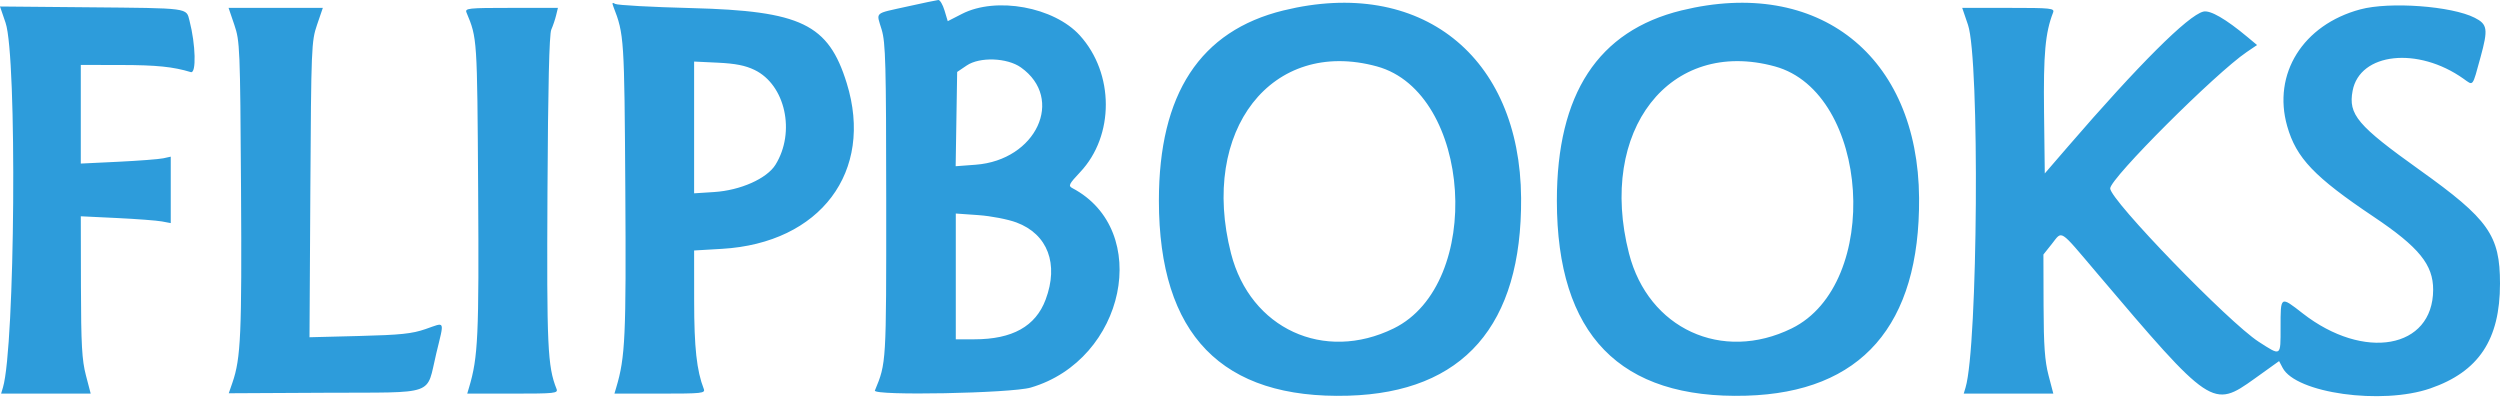
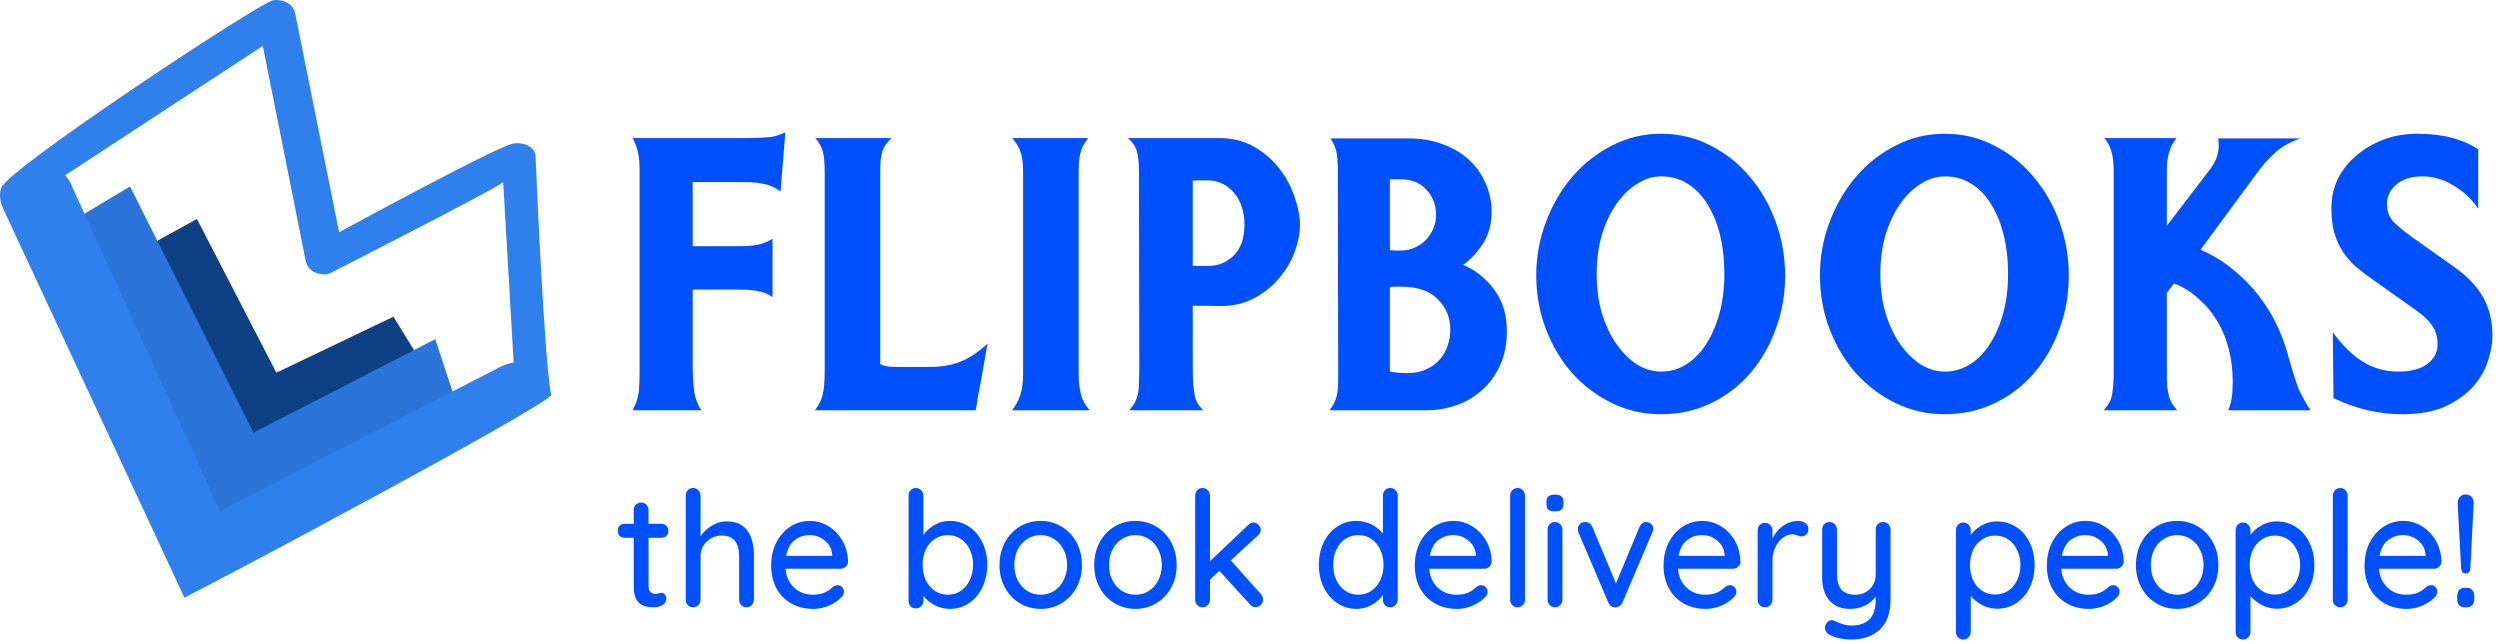
- <svg xmlns="http://www.w3.org/2000/svg" width="183" height="29" viewBox="0 0 183 29" fill="none">
-   <path fill-rule="evenodd" clip-rule="evenodd" d="M66.409 0.477C63.939 1.027 64.141 0.844 64.538 2.168C64.825 3.126 64.867 4.678 64.871 14.696C64.876 26.649 64.882 26.556 64.042 28.587C63.878 28.983 74.017 28.79 75.451 28.37C82.385 26.339 84.36 16.852 78.492 13.768C78.181 13.605 78.248 13.47 79.069 12.598C81.581 9.932 81.57 5.38 79.045 2.594C77.153 0.508 72.923 -0.266 70.418 1.016L69.375 1.55L69.139 0.766C69.009 0.334 68.805 -0.011 68.686 0C68.566 0.011 67.541 0.226 66.409 0.477ZM44.903 0.495C45.686 2.51 45.704 2.78 45.773 13.856C45.84 24.625 45.77 26.152 45.109 28.366L44.976 28.813H48.313C51.409 28.813 51.64 28.789 51.515 28.465C50.997 27.125 50.814 25.456 50.812 22.033L50.809 18.335L52.854 18.215C60.055 17.791 63.989 12.563 61.98 6.085C60.64 1.76 58.645 0.797 50.604 0.592C47.693 0.518 45.186 0.38 45.033 0.286C44.818 0.154 44.789 0.201 44.903 0.495ZM0.408 1.669C1.259 4.162 1.105 25.377 0.215 28.366L0.081 28.813H3.36H6.639L6.288 27.471C5.998 26.364 5.935 25.228 5.925 20.98L5.914 15.832L8.558 15.959C10.012 16.029 11.493 16.142 11.85 16.209L12.499 16.331V13.9V11.468L11.95 11.588C11.648 11.654 10.166 11.767 8.658 11.841L5.914 11.973V8.363V4.753L8.857 4.758C11.463 4.762 12.671 4.885 13.97 5.279C14.379 5.402 14.323 3.257 13.874 1.524C13.624 0.559 13.956 0.603 6.398 0.533L0 0.475L0.408 1.669ZM93.954 0.763C87.847 2.258 84.827 6.869 84.831 14.696C84.837 24.502 89.434 29.233 98.697 28.965C107.125 28.722 111.411 23.819 111.345 14.496C111.272 4.079 103.969 -1.689 93.954 0.763ZM123.086 0.763C116.978 2.258 113.959 6.869 113.963 14.696C113.968 24.502 118.566 29.233 127.829 28.965C136.257 28.722 140.543 23.819 140.477 14.496C140.404 4.079 133.101 -1.689 123.086 0.763ZM172.774 0.686C168.579 1.812 166.331 5.406 167.424 9.241C168.087 11.569 169.41 12.955 173.745 15.862C177.069 18.091 178.115 19.377 178.107 21.22C178.087 25.531 173.042 26.436 168.553 22.935C166.915 21.658 166.938 21.644 166.938 23.975C166.938 26.117 166.991 26.082 165.336 25.017C163.142 23.603 154.466 14.644 154.466 13.792C154.466 13.057 162.177 5.355 164.46 3.809L165.216 3.296L164.531 2.724C162.921 1.38 161.784 0.724 161.282 0.85C160.159 1.131 156.556 4.726 151.346 10.763L149.678 12.696L149.624 8.225C149.573 3.944 149.712 2.401 150.284 0.925C150.409 0.602 150.176 0.577 147.027 0.577H143.634L144.057 1.82C144.922 4.363 144.781 25.339 143.879 28.366L143.745 28.813H147.024H150.303L149.952 27.471C149.68 26.43 149.598 25.29 149.589 22.38L149.578 18.63L150.201 17.847C150.978 16.869 150.695 16.687 153.476 19.965C161.844 29.829 161.97 29.914 165.038 27.716L166.829 26.432L167.089 26.926C168.063 28.78 174.351 29.658 177.895 28.433C181.442 27.209 183 24.866 183 20.76C183 17.222 182.169 16.047 177.118 12.441C172.564 9.189 171.884 8.386 172.211 6.647C172.737 3.855 176.987 3.392 180.328 5.763C181.065 6.286 180.964 6.413 181.577 4.181C182.139 2.128 182.088 1.777 181.148 1.3C179.459 0.441 174.926 0.108 172.774 0.686ZM17.154 1.82C17.56 3.015 17.579 3.478 17.643 13.777C17.708 24.45 17.63 26.226 17.014 28.009L16.745 28.787L23.816 28.75C32.07 28.708 31.175 29.025 31.935 25.872C32.535 23.381 32.622 23.578 31.153 24.087C30.165 24.429 29.325 24.517 26.306 24.594L22.655 24.687L22.718 13.875C22.779 3.455 22.797 3.018 23.206 1.82L23.631 0.577H20.181H16.731L17.154 1.82ZM34.151 0.925C34.933 2.803 34.929 2.74 35 13.848C35.068 24.616 34.998 26.142 34.334 28.366L34.201 28.813H37.538C40.636 28.813 40.865 28.789 40.737 28.465C40.082 26.82 40.016 25.366 40.075 14.019C40.115 6.303 40.205 2.506 40.354 2.168C40.475 1.895 40.634 1.425 40.707 1.124L40.84 0.577H37.423C34.246 0.577 34.016 0.602 34.151 0.925ZM74.731 4.936C77.952 7.222 75.859 11.723 71.419 12.058L69.954 12.168L70.009 8.717L70.064 5.266L70.763 4.794C71.713 4.15 73.725 4.222 74.731 4.936ZM100.792 4.862C107.751 6.769 108.646 20.793 102.017 24.041C96.916 26.542 91.525 24.058 90.112 18.556C87.8 9.544 93.097 2.752 100.792 4.862ZM129.924 4.862C136.883 6.769 137.778 20.793 131.149 24.041C126.048 26.542 120.657 24.058 119.244 18.556C116.932 9.544 122.229 2.752 129.924 4.862ZM55.229 5.117C57.486 6.206 58.251 9.663 56.765 12.059C56.136 13.072 54.202 13.934 52.278 14.057L50.809 14.151V9.328V4.506L52.557 4.589C53.831 4.65 54.557 4.793 55.229 5.117ZM74.404 16.285C76.694 17.139 77.519 19.322 76.539 21.934C75.804 23.89 74.105 24.837 71.324 24.837H69.964V20.233V15.63L71.619 15.747C72.536 15.811 73.778 16.051 74.404 16.285Z" fill="#2D9CDB" />
+ <svg xmlns="http://www.w3.org/2000/svg" width="206" height="53" viewBox="0 0 206 53" fill="none">
+   <path fill-rule="evenodd" clip-rule="evenodd" d="M20.966 37.085L12.87 19.89L16.229 18.045L22.774 30.71L32.42 26.097L34.487 29.452L20.966 37.085Z" fill="#0D4085" />
+   <path fill-rule="evenodd" clip-rule="evenodd" d="M15.97 44.634L5.119 18.717L10.717 15.362L20.879 35.659L35.864 27.943L37.415 32.64L15.97 44.634Z" fill="#2B75DA" />
+   <path d="M27.942 19.136C35.52 15.026 41.377 12.007 42.238 11.839C43.013 11.671 44.046 12.007 44.132 12.845C44.218 15.194 44.907 30.459 45.424 32.556C44.391 33.814 19.157 47.234 15.196 49.247L0.383 17.459C0.038 16.788 -0.134 16.116 0.124 15.445C0.727 13.852 21.31 0.264 22.516 0.012C23.291 -0.071 24.152 0.264 24.325 1.103L27.942 19.136ZM42.324 29.872L41.463 15.026C40.257 15.865 27.08 22.575 27.08 22.575C26.65 22.659 26.219 22.575 25.875 22.407C25.53 22.239 25.272 21.904 25.186 21.485L21.655 3.787L5.378 14.439C5.55 14.691 5.808 14.942 5.895 15.278L18.124 42.118L40.946 30.375C41.377 30.124 41.807 29.956 42.324 29.872Z" fill="#2F80ED" />
+   <path d="M64.313 15.772C64.065 15.595 63.826 15.458 63.598 15.359C63.388 15.261 63.159 15.192 62.911 15.153C62.682 15.094 62.406 15.054 62.082 15.034C61.777 15.015 61.405 15.005 60.967 15.005H57.077V20.288H60.738C61.462 20.288 62.025 20.249 62.425 20.17C62.844 20.091 63.255 19.924 63.655 19.669V24.48C63.331 24.243 62.959 24.086 62.539 24.007C62.12 23.909 61.52 23.86 60.738 23.86H57.077V29.881C57.077 30.983 57.125 31.819 57.22 32.39C57.334 32.96 57.525 33.433 57.792 33.806H52.13C52.244 33.57 52.339 33.364 52.416 33.187C52.492 32.99 52.549 32.773 52.587 32.537C52.644 32.301 52.673 32.026 52.673 31.711C52.692 31.396 52.702 31.003 52.702 30.53V14.031C52.702 13.401 52.654 12.9 52.559 12.526C52.482 12.152 52.339 11.768 52.13 11.375H61.596C62.072 11.375 62.463 11.365 62.768 11.345C63.073 11.325 63.331 11.306 63.541 11.286C63.769 11.247 63.969 11.197 64.141 11.139C64.313 11.079 64.503 11.001 64.713 10.902L64.313 15.772Z" fill="#0050FF" />
+   <path d="M80.396 33.806H67.155C67.46 33.413 67.67 32.99 67.784 32.537C67.899 32.085 67.956 31.425 67.956 30.56V14.179C67.956 13.47 67.908 12.919 67.813 12.526C67.718 12.132 67.508 11.748 67.184 11.375H73.447C73.275 11.552 73.123 11.729 72.989 11.906C72.875 12.063 72.779 12.25 72.703 12.467C72.646 12.683 72.598 12.939 72.56 13.234C72.541 13.529 72.532 13.883 72.532 14.297V29.999L72.646 30.058C72.837 30.137 73.037 30.186 73.247 30.206C73.456 30.225 73.723 30.235 74.047 30.235H76.65C77.603 30.235 78.442 30.087 79.166 29.792C79.891 29.497 80.625 29.005 81.369 28.317C81.216 29.202 81.073 30.019 80.94 30.766C80.882 31.081 80.825 31.396 80.768 31.711C80.711 32.026 80.654 32.321 80.597 32.596C80.558 32.872 80.52 33.118 80.482 33.334C80.444 33.551 80.415 33.708 80.396 33.806Z" fill="#0050FF" />
+   <path d="M83.388 33.806C83.712 33.393 83.941 32.97 84.075 32.537C84.227 32.085 84.303 31.494 84.303 30.766V14.149C84.303 13.46 84.237 12.929 84.103 12.555C83.97 12.162 83.741 11.768 83.417 11.375H89.68C89.508 11.591 89.365 11.798 89.251 11.994C89.156 12.191 89.079 12.398 89.022 12.614C88.965 12.831 88.927 13.077 88.908 13.352C88.889 13.608 88.879 13.913 88.879 14.267V30.766C88.879 31.455 88.946 32.045 89.079 32.537C89.213 33.01 89.451 33.433 89.794 33.806H83.388Z" fill="#0050FF" />
+   <path d="M100.569 25.217L98.281 25.188V29.881C98.281 30.55 98.291 31.101 98.31 31.534C98.348 31.947 98.395 32.301 98.453 32.596C98.51 32.872 98.596 33.098 98.71 33.275C98.824 33.452 98.967 33.629 99.139 33.806H93.047C93.238 33.59 93.391 33.383 93.505 33.187C93.619 32.97 93.705 32.734 93.762 32.478C93.82 32.203 93.848 31.888 93.848 31.534C93.867 31.16 93.877 30.688 93.877 30.117L93.848 14.09C93.848 13.401 93.791 12.86 93.677 12.467C93.562 12.053 93.314 11.689 92.933 11.375H100.455C101.56 11.375 102.533 11.621 103.372 12.113C104.211 12.604 104.906 13.214 105.459 13.943C106.012 14.671 106.422 15.448 106.689 16.274C106.975 17.101 107.118 17.838 107.118 18.488C107.118 19.196 106.975 19.944 106.689 20.731C106.403 21.518 105.974 22.246 105.402 22.915C104.849 23.584 104.163 24.135 103.343 24.568C102.542 25.001 101.618 25.217 100.569 25.217ZM99.454 14.857C99.301 14.857 99.12 14.857 98.91 14.857C98.701 14.857 98.491 14.867 98.281 14.887V21.912H99.568C100.369 21.912 101.065 21.626 101.656 21.056C102.247 20.465 102.542 19.619 102.542 18.517C102.542 17.455 102.256 16.579 101.684 15.89C101.112 15.202 100.369 14.857 99.454 14.857Z" fill="#0050FF" />
+   <path d="M120.561 21.823C121.61 22.276 122.468 22.964 123.135 23.889C123.821 24.794 124.164 25.936 124.164 27.313C124.164 28.376 123.974 29.31 123.592 30.117C123.23 30.924 122.735 31.603 122.105 32.154C121.495 32.705 120.79 33.118 119.989 33.393C119.207 33.669 118.407 33.806 117.587 33.806H109.55C109.836 33.433 110.027 33.069 110.122 32.714C110.218 32.36 110.265 31.858 110.265 31.209L110.237 14.09C110.237 13.401 110.199 12.88 110.122 12.526C110.046 12.152 109.884 11.778 109.636 11.404H116.071C117.139 11.404 118.092 11.571 118.931 11.906C119.789 12.221 120.504 12.654 121.076 13.205C121.667 13.755 122.115 14.395 122.42 15.123C122.744 15.851 122.906 16.619 122.906 17.425C122.906 18.448 122.668 19.334 122.191 20.082C121.715 20.81 121.171 21.39 120.561 21.823ZM115.385 14.769H114.527V20.613C114.641 20.613 114.765 20.623 114.898 20.642C115.051 20.642 115.232 20.642 115.442 20.642C115.842 20.642 116.214 20.564 116.557 20.406C116.919 20.249 117.225 20.042 117.472 19.787C117.739 19.511 117.949 19.196 118.102 18.842C118.254 18.488 118.33 18.104 118.33 17.691C118.33 16.884 118.063 16.195 117.53 15.625C117.015 15.054 116.3 14.769 115.385 14.769ZM115.47 23.624C115.299 23.624 115.127 23.624 114.956 23.624C114.803 23.624 114.66 23.633 114.527 23.653V30.619C114.736 30.658 114.956 30.688 115.184 30.707C115.432 30.727 115.718 30.737 116.042 30.737C116.595 30.737 117.082 30.639 117.501 30.442C117.939 30.245 118.302 29.989 118.588 29.674C118.893 29.34 119.122 28.956 119.274 28.523C119.427 28.071 119.503 27.608 119.503 27.136C119.503 26.172 119.16 25.345 118.473 24.657C117.806 23.968 116.805 23.624 115.47 23.624Z" fill="#0050FF" />
+   <path d="M136.854 34.131C135.424 34.131 134.08 33.826 132.821 33.216C131.582 32.606 130.495 31.79 129.561 30.766C128.646 29.724 127.921 28.513 127.388 27.136C126.854 25.739 126.587 24.263 126.587 22.709C126.587 21.154 126.854 19.678 127.388 18.281C127.921 16.864 128.646 15.625 129.561 14.562C130.495 13.48 131.582 12.624 132.821 11.994C134.08 11.345 135.424 11.02 136.854 11.02C138.341 11.02 139.704 11.345 140.943 11.994C142.202 12.624 143.279 13.48 144.175 14.562C145.09 15.625 145.805 16.864 146.32 18.281C146.835 19.698 147.092 21.174 147.092 22.709C147.092 24.263 146.835 25.729 146.32 27.106C145.824 28.484 145.128 29.694 144.232 30.737C143.336 31.78 142.259 32.606 141.001 33.216C139.742 33.826 138.36 34.131 136.854 34.131ZM136.882 14.533C136.196 14.533 135.529 14.739 134.881 15.153C134.251 15.546 133.689 16.097 133.193 16.805C132.697 17.514 132.297 18.36 131.992 19.344C131.706 20.328 131.563 21.4 131.563 22.561C131.563 23.742 131.706 24.824 131.992 25.808C132.297 26.792 132.697 27.638 133.193 28.346C133.689 29.054 134.251 29.615 134.881 30.029C135.529 30.422 136.196 30.619 136.882 30.619C137.626 30.619 138.312 30.422 138.942 30.029C139.571 29.635 140.114 29.084 140.572 28.376C141.048 27.648 141.42 26.792 141.687 25.808C141.954 24.824 142.087 23.742 142.087 22.561C142.087 21.38 141.963 20.298 141.716 19.314C141.468 18.33 141.115 17.484 140.657 16.776C140.219 16.068 139.676 15.517 139.027 15.123C138.398 14.729 137.683 14.533 136.882 14.533Z" fill="#0050FF" />
+   <path d="M160.23 34.131C158.8 34.131 157.456 33.826 156.198 33.216C154.958 32.606 153.872 31.79 152.937 30.766C152.022 29.724 151.298 28.513 150.764 27.136C150.23 25.739 149.963 24.263 149.963 22.709C149.963 21.154 150.23 19.678 150.764 18.281C151.298 16.864 152.022 15.625 152.937 14.562C153.872 13.48 154.958 12.624 156.198 11.994C157.456 11.345 158.8 11.02 160.23 11.02C161.717 11.02 163.08 11.345 164.32 11.994C165.578 12.624 166.655 13.48 167.551 14.562C168.466 15.625 169.181 16.864 169.696 18.281C170.211 19.698 170.468 21.174 170.468 22.709C170.468 24.263 170.211 25.729 169.696 27.106C169.2 28.484 168.505 29.694 167.608 30.737C166.712 31.78 165.635 32.606 164.377 33.216C163.118 33.826 161.736 34.131 160.23 34.131ZM160.259 14.533C159.572 14.533 158.905 14.739 158.257 15.153C157.627 15.546 157.065 16.097 156.569 16.805C156.074 17.514 155.673 18.36 155.368 19.344C155.082 20.328 154.939 21.4 154.939 22.561C154.939 23.742 155.082 24.824 155.368 25.808C155.673 26.792 156.074 27.638 156.569 28.346C157.065 29.054 157.627 29.615 158.257 30.029C158.905 30.422 159.572 30.619 160.259 30.619C161.002 30.619 161.689 30.422 162.318 30.029C162.947 29.635 163.49 29.084 163.948 28.376C164.424 27.648 164.796 26.792 165.063 25.808C165.33 24.824 165.464 23.742 165.464 22.561C165.464 21.38 165.34 20.298 165.092 19.314C164.844 18.33 164.491 17.484 164.034 16.776C163.595 16.068 163.052 15.517 162.403 15.123C161.774 14.729 161.059 14.533 160.259 14.533Z" fill="#0050FF" />
+   <path d="M183.606 33.806C183.759 33.433 183.854 33.088 183.892 32.773C183.949 32.439 183.978 31.996 183.978 31.445C183.978 30.54 183.873 29.664 183.663 28.818C183.454 27.972 183.139 27.195 182.72 26.487C182.3 25.778 181.785 25.158 181.175 24.627C180.584 24.076 179.907 23.653 179.145 23.358L178.544 24.125V30.766C178.544 31.18 178.554 31.534 178.573 31.829C178.611 32.124 178.659 32.39 178.716 32.626C178.773 32.842 178.859 33.049 178.973 33.246C179.088 33.423 179.23 33.61 179.402 33.806H173.339C173.511 33.629 173.644 33.452 173.74 33.275C173.854 33.098 173.94 32.901 173.997 32.685C174.054 32.449 174.092 32.183 174.111 31.888C174.149 31.593 174.169 31.219 174.169 30.766V14.149C174.169 13.401 174.102 12.831 173.968 12.437C173.854 12.044 173.663 11.689 173.396 11.375H179.345C179.192 11.591 179.059 11.798 178.945 11.994C178.849 12.191 178.773 12.398 178.716 12.614C178.659 12.831 178.611 13.077 178.573 13.352C178.554 13.608 178.544 13.913 178.544 14.267V18.606L181.976 14.12C182.357 13.647 182.605 13.195 182.72 12.762C182.834 12.309 182.853 11.857 182.777 11.404H189.555C189.154 11.542 188.792 11.699 188.468 11.876C188.163 12.034 187.867 12.24 187.581 12.496C187.295 12.732 187 13.018 186.695 13.352C186.409 13.687 186.094 14.09 185.751 14.562L181.318 20.584C182.348 21.016 183.263 21.577 184.064 22.266C184.884 22.935 185.589 23.663 186.18 24.45C186.771 25.217 187.257 26.014 187.639 26.841C188.02 27.667 188.306 28.435 188.496 29.143C188.687 29.832 188.849 30.392 188.983 30.825C189.116 31.239 189.231 31.583 189.326 31.858C189.574 32.449 189.926 33.098 190.384 33.806H183.606Z" fill="#0050FF" />
+   <path d="M197.941 34.131C196.016 34.131 194.128 33.688 192.279 32.803L192.221 27.372C192.984 28.435 193.804 29.241 194.681 29.792C195.558 30.343 196.54 30.619 197.627 30.619C198.637 30.619 199.428 30.412 200 29.999C200.572 29.566 200.858 29.015 200.858 28.346C200.858 27.834 200.734 27.372 200.487 26.959C200.239 26.526 199.8 26.083 199.171 25.631L195.425 22.974C194.948 22.64 194.5 22.295 194.08 21.941C193.68 21.567 193.327 21.154 193.022 20.701C192.736 20.249 192.507 19.737 192.336 19.167C192.183 18.576 192.107 17.898 192.107 17.13C192.107 16.264 192.288 15.458 192.65 14.71C193.032 13.962 193.547 13.323 194.195 12.791C194.843 12.24 195.587 11.807 196.425 11.493C197.283 11.178 198.189 11.02 199.142 11.02C200.229 11.02 201.182 11.129 202.002 11.345C202.822 11.562 203.556 11.876 204.204 12.29V17.189C203.651 16.382 202.965 15.743 202.145 15.271C201.344 14.779 200.496 14.533 199.6 14.533C198.685 14.533 197.97 14.759 197.455 15.212C196.94 15.645 196.683 16.176 196.683 16.805C196.683 17.376 196.854 17.858 197.198 18.252C197.56 18.626 198.113 19.078 198.856 19.609L202.231 22C203.337 22.787 204.138 23.633 204.633 24.539C205.129 25.444 205.377 26.487 205.377 27.667C205.377 28.297 205.253 28.986 205.005 29.733C204.776 30.481 204.376 31.18 203.804 31.829C203.232 32.478 202.469 33.029 201.516 33.482C200.563 33.915 199.371 34.131 197.941 34.131Z" fill="#0050FF" />
+   <path d="M53.441 44.316V48.273C53.441 48.716 53.634 48.938 54.02 48.938C54.08 48.938 54.161 48.924 54.264 48.898C54.367 48.862 54.449 48.845 54.509 48.845C54.62 48.845 54.715 48.893 54.792 48.991C54.869 49.088 54.908 49.212 54.908 49.363C54.908 49.549 54.805 49.708 54.599 49.841C54.393 49.974 54.161 50.04 53.904 50.04C53.621 50.04 53.359 50.009 53.119 49.947C52.887 49.885 52.677 49.73 52.489 49.482C52.308 49.225 52.218 48.84 52.218 48.327V44.316H51.472C51.309 44.316 51.172 44.262 51.06 44.156C50.957 44.041 50.906 43.899 50.906 43.731C50.906 43.563 50.957 43.426 51.06 43.319C51.172 43.213 51.309 43.16 51.472 43.16H52.218V42.044C52.218 41.867 52.274 41.717 52.386 41.593C52.506 41.469 52.656 41.407 52.836 41.407C53.008 41.407 53.149 41.469 53.261 41.593C53.381 41.717 53.441 41.867 53.441 42.044V43.16H54.509C54.672 43.16 54.805 43.218 54.908 43.333C55.02 43.439 55.075 43.576 55.075 43.744C55.075 43.913 55.02 44.05 54.908 44.156C54.805 44.262 54.672 44.316 54.509 44.316H53.441Z" fill="#0050FF" />
+   <path d="M59.861 42.961C61.371 42.961 62.126 43.926 62.126 45.856V49.403C62.126 49.58 62.066 49.73 61.946 49.854C61.834 49.978 61.689 50.04 61.508 50.04C61.337 50.04 61.191 49.978 61.071 49.854C60.959 49.73 60.904 49.58 60.904 49.403V45.856C60.904 44.705 60.432 44.13 59.488 44.13C58.982 44.13 58.561 44.298 58.227 44.634C57.892 44.962 57.725 45.369 57.725 45.856V49.403C57.725 49.58 57.665 49.73 57.545 49.854C57.433 49.978 57.287 50.04 57.107 50.04C56.927 50.04 56.781 49.983 56.669 49.867C56.558 49.743 56.502 49.589 56.502 49.403V40.849C56.502 40.672 56.558 40.521 56.669 40.397C56.79 40.273 56.935 40.211 57.107 40.211C57.287 40.211 57.433 40.273 57.545 40.397C57.665 40.521 57.725 40.672 57.725 40.849V44.209C57.939 43.864 58.24 43.572 58.626 43.333C59.012 43.085 59.424 42.961 59.861 42.961Z" fill="#0050FF" />
+   <path d="M69.875 46.294C69.866 46.454 69.802 46.591 69.682 46.706C69.562 46.812 69.42 46.866 69.257 46.866H64.727C64.787 47.512 65.023 48.03 65.435 48.42C65.855 48.809 66.366 49.004 66.966 49.004C67.378 49.004 67.713 48.942 67.97 48.818C68.228 48.694 68.455 48.535 68.652 48.34C68.781 48.26 68.905 48.22 69.025 48.22C69.171 48.22 69.291 48.273 69.386 48.38C69.489 48.486 69.54 48.61 69.54 48.752C69.54 48.938 69.454 49.106 69.283 49.256C69.034 49.513 68.704 49.73 68.292 49.907C67.88 50.084 67.46 50.173 67.031 50.173C66.336 50.173 65.722 50.022 65.19 49.721C64.667 49.42 64.26 49 63.968 48.459C63.685 47.919 63.543 47.308 63.543 46.627C63.543 45.883 63.689 45.232 63.981 44.674C64.281 44.107 64.671 43.673 65.152 43.373C65.641 43.071 66.164 42.921 66.722 42.921C67.271 42.921 67.786 43.067 68.266 43.359C68.747 43.651 69.133 44.054 69.424 44.568C69.716 45.081 69.866 45.657 69.875 46.294ZM66.722 44.09C66.241 44.09 65.825 44.231 65.474 44.515C65.122 44.789 64.89 45.219 64.779 45.803H68.575V45.697C68.532 45.227 68.326 44.842 67.957 44.541C67.597 44.24 67.185 44.09 66.722 44.09Z" fill="#0050FF" />
+   <path d="M78.249 42.921C78.832 42.921 79.359 43.076 79.831 43.386C80.303 43.696 80.672 44.125 80.938 44.674C81.213 45.223 81.35 45.843 81.35 46.534C81.35 47.224 81.213 47.849 80.938 48.406C80.672 48.964 80.303 49.398 79.831 49.708C79.359 50.018 78.841 50.173 78.274 50.173C77.828 50.173 77.412 50.071 77.026 49.867C76.64 49.664 76.327 49.411 76.086 49.11V49.495C76.086 49.673 76.026 49.823 75.906 49.947C75.795 50.071 75.649 50.133 75.469 50.133C75.297 50.133 75.151 50.075 75.031 49.96C74.92 49.836 74.864 49.681 74.864 49.495V40.849C74.864 40.663 74.92 40.512 75.031 40.397C75.143 40.273 75.288 40.211 75.469 40.211C75.649 40.211 75.795 40.273 75.906 40.397C76.026 40.521 76.086 40.672 76.086 40.849V44.09C76.292 43.771 76.593 43.496 76.987 43.266C77.382 43.036 77.802 42.921 78.249 42.921ZM78.107 49.004C78.502 49.004 78.858 48.898 79.175 48.685C79.493 48.464 79.737 48.167 79.909 47.795C80.089 47.415 80.179 46.994 80.179 46.534C80.179 46.073 80.089 45.657 79.909 45.285C79.737 44.913 79.493 44.621 79.175 44.408C78.858 44.196 78.502 44.09 78.107 44.09C77.704 44.09 77.343 44.196 77.026 44.408C76.708 44.621 76.46 44.913 76.279 45.285C76.108 45.648 76.022 46.064 76.022 46.534C76.022 47.003 76.108 47.423 76.279 47.795C76.46 48.167 76.708 48.464 77.026 48.685C77.343 48.898 77.704 49.004 78.107 49.004Z" fill="#0050FF" />
+   <path d="M89.152 46.56C89.152 47.251 89.002 47.871 88.702 48.42C88.401 48.969 87.99 49.398 87.466 49.708C86.951 50.018 86.381 50.173 85.755 50.173C85.128 50.173 84.553 50.018 84.03 49.708C83.515 49.398 83.108 48.969 82.808 48.42C82.507 47.871 82.357 47.251 82.357 46.56C82.357 45.87 82.507 45.245 82.808 44.687C83.108 44.13 83.515 43.696 84.03 43.386C84.553 43.076 85.128 42.921 85.755 42.921C86.381 42.921 86.951 43.076 87.466 43.386C87.99 43.696 88.401 44.13 88.702 44.687C89.002 45.245 89.152 45.87 89.152 46.56ZM87.93 46.56C87.93 46.082 87.831 45.657 87.634 45.285C87.445 44.904 87.183 44.612 86.849 44.408C86.522 44.196 86.158 44.09 85.755 44.09C85.351 44.09 84.983 44.196 84.648 44.408C84.322 44.612 84.06 44.904 83.863 45.285C83.674 45.657 83.58 46.082 83.58 46.56C83.58 47.029 83.674 47.45 83.863 47.822C84.06 48.194 84.322 48.486 84.648 48.699C84.983 48.902 85.351 49.004 85.755 49.004C86.158 49.004 86.522 48.902 86.849 48.699C87.183 48.486 87.445 48.194 87.634 47.822C87.831 47.45 87.93 47.029 87.93 46.56Z" fill="#0050FF" />
+   <path d="M96.957 46.56C96.957 47.251 96.807 47.871 96.506 48.42C96.206 48.969 95.794 49.398 95.271 49.708C94.756 50.018 94.186 50.173 93.559 50.173C92.933 50.173 92.358 50.018 91.835 49.708C91.32 49.398 90.912 48.969 90.612 48.42C90.312 47.871 90.162 47.251 90.162 46.56C90.162 45.87 90.312 45.245 90.612 44.687C90.912 44.13 91.32 43.696 91.835 43.386C92.358 43.076 92.933 42.921 93.559 42.921C94.186 42.921 94.756 43.076 95.271 43.386C95.794 43.696 96.206 44.13 96.506 44.687C96.807 45.245 96.957 45.87 96.957 46.56ZM95.734 46.56C95.734 46.082 95.635 45.657 95.438 45.285C95.249 44.904 94.988 44.612 94.653 44.408C94.327 44.196 93.963 44.09 93.559 44.09C93.156 44.09 92.787 44.196 92.453 44.408C92.126 44.612 91.865 44.904 91.668 45.285C91.479 45.657 91.384 46.082 91.384 46.56C91.384 47.029 91.479 47.45 91.668 47.822C91.865 48.194 92.126 48.486 92.453 48.699C92.787 48.902 93.156 49.004 93.559 49.004C93.963 49.004 94.327 48.902 94.653 48.699C94.988 48.486 95.249 48.194 95.438 47.822C95.635 47.45 95.734 47.029 95.734 46.56Z" fill="#0050FF" />
+   <path d="M103.886 48.938C104.015 49.079 104.079 49.234 104.079 49.403C104.079 49.58 104.011 49.73 103.873 49.854C103.745 49.969 103.607 50.027 103.462 50.027C103.273 50.027 103.123 49.956 103.011 49.814L100.476 47.038L99.704 47.755V49.403C99.704 49.58 99.644 49.73 99.524 49.854C99.412 49.978 99.27 50.04 99.099 50.04C98.919 50.04 98.769 49.978 98.648 49.854C98.537 49.73 98.481 49.58 98.481 49.403V40.849C98.481 40.672 98.537 40.521 98.648 40.397C98.769 40.273 98.919 40.211 99.099 40.211C99.27 40.211 99.412 40.273 99.524 40.397C99.644 40.521 99.704 40.672 99.704 40.849V46.241L102.857 43.253C103.003 43.12 103.153 43.054 103.307 43.054C103.453 43.054 103.586 43.12 103.706 43.253C103.826 43.377 103.886 43.51 103.886 43.651C103.886 43.828 103.805 43.988 103.642 44.13L101.415 46.175L103.886 48.938Z" fill="#0050FF" />
+   <path d="M114.555 40.211C114.736 40.211 114.882 40.273 114.993 40.397C115.113 40.512 115.173 40.663 115.173 40.849V49.403C115.173 49.58 115.113 49.73 114.993 49.854C114.882 49.978 114.736 50.04 114.555 50.04C114.375 50.04 114.229 49.983 114.118 49.867C114.006 49.743 113.951 49.589 113.951 49.403V49.031C113.736 49.349 113.432 49.62 113.037 49.841C112.651 50.062 112.235 50.173 111.789 50.173C111.205 50.173 110.677 50.018 110.206 49.708C109.734 49.398 109.361 48.969 109.086 48.42C108.811 47.862 108.674 47.237 108.674 46.547C108.674 45.856 108.807 45.236 109.073 44.687C109.348 44.13 109.721 43.696 110.193 43.386C110.665 43.076 111.184 42.921 111.75 42.921C112.205 42.921 112.625 43.018 113.011 43.213C113.397 43.408 113.71 43.66 113.951 43.97V40.849C113.951 40.663 114.006 40.512 114.118 40.397C114.229 40.273 114.375 40.211 114.555 40.211ZM111.93 49.004C112.333 49.004 112.689 48.898 112.998 48.685C113.316 48.473 113.56 48.181 113.732 47.809C113.912 47.437 114.002 47.016 114.002 46.547C114.002 46.086 113.912 45.67 113.732 45.298C113.56 44.918 113.316 44.621 112.998 44.408C112.689 44.196 112.333 44.09 111.93 44.09C111.527 44.09 111.167 44.196 110.849 44.408C110.54 44.621 110.296 44.918 110.116 45.298C109.944 45.67 109.858 46.086 109.858 46.547C109.858 47.016 109.944 47.437 110.116 47.809C110.296 48.181 110.54 48.473 110.849 48.685C111.167 48.898 111.527 49.004 111.93 49.004Z" fill="#0050FF" />
+   <path d="M122.911 46.294C122.902 46.454 122.838 46.591 122.718 46.706C122.598 46.812 122.456 46.866 122.293 46.866H117.763C117.823 47.512 118.059 48.03 118.471 48.42C118.892 48.809 119.402 49.004 120.003 49.004C120.414 49.004 120.749 48.942 121.006 48.818C121.264 48.694 121.491 48.535 121.688 48.34C121.817 48.26 121.942 48.22 122.062 48.22C122.208 48.22 122.328 48.273 122.422 48.38C122.525 48.486 122.576 48.61 122.576 48.752C122.576 48.938 122.491 49.106 122.319 49.256C122.07 49.513 121.74 49.73 121.328 49.907C120.916 50.084 120.496 50.173 120.067 50.173C119.372 50.173 118.759 50.022 118.227 49.721C117.703 49.42 117.296 49 117.004 48.459C116.721 47.919 116.579 47.308 116.579 46.627C116.579 45.883 116.725 45.232 117.017 44.674C117.317 44.107 117.708 43.673 118.188 43.373C118.677 43.071 119.2 42.921 119.758 42.921C120.307 42.921 120.822 43.067 121.302 43.359C121.783 43.651 122.169 44.054 122.461 44.568C122.752 45.081 122.902 45.657 122.911 46.294ZM119.758 44.09C119.278 44.09 118.861 44.231 118.51 44.515C118.158 44.789 117.926 45.219 117.815 45.803H121.611V45.697C121.568 45.227 121.362 44.842 120.994 44.541C120.633 44.24 120.221 44.09 119.758 44.09Z" fill="#0050FF" />
+   <path d="M125.656 49.403C125.656 49.58 125.596 49.73 125.476 49.854C125.356 49.978 125.21 50.04 125.039 50.04C124.867 50.04 124.721 49.978 124.601 49.854C124.489 49.73 124.434 49.58 124.434 49.403V40.849C124.434 40.672 124.494 40.521 124.614 40.397C124.734 40.273 124.88 40.211 125.051 40.211C125.223 40.211 125.365 40.273 125.476 40.397C125.596 40.521 125.656 40.672 125.656 40.849V49.403Z" fill="#0050FF" />
+   <path d="M128.744 49.403C128.744 49.58 128.684 49.73 128.564 49.854C128.452 49.978 128.306 50.04 128.126 50.04C127.955 50.04 127.809 49.978 127.689 49.854C127.577 49.73 127.521 49.58 127.521 49.403V43.651C127.521 43.474 127.577 43.324 127.689 43.2C127.809 43.076 127.955 43.014 128.126 43.014C128.306 43.014 128.452 43.076 128.564 43.2C128.684 43.324 128.744 43.474 128.744 43.651V49.403ZM128.126 42.137C127.877 42.137 127.697 42.093 127.586 42.004C127.483 41.907 127.431 41.757 127.431 41.553V41.34C127.431 41.128 127.487 40.977 127.599 40.889C127.719 40.8 127.899 40.756 128.139 40.756C128.379 40.756 128.551 40.805 128.654 40.902C128.765 40.991 128.821 41.137 128.821 41.34V41.553C128.821 41.765 128.765 41.916 128.654 42.004C128.542 42.093 128.367 42.137 128.126 42.137Z" fill="#0050FF" />
+   <path d="M135.649 43.014C135.812 43.014 135.95 43.071 136.061 43.187C136.173 43.293 136.228 43.421 136.228 43.572C136.228 43.651 136.198 43.762 136.138 43.904L133.693 49.642C133.642 49.757 133.569 49.85 133.474 49.92C133.38 49.991 133.277 50.031 133.165 50.04C133.028 50.058 132.9 50.031 132.779 49.96C132.668 49.889 132.582 49.783 132.522 49.642L130.077 43.904C130.034 43.771 130.012 43.66 130.012 43.572C130.012 43.43 130.068 43.302 130.18 43.187C130.291 43.071 130.437 43.014 130.617 43.014C130.746 43.014 130.862 43.049 130.965 43.12C131.068 43.182 131.149 43.279 131.209 43.412L133.153 48.074L135.096 43.412C135.216 43.147 135.4 43.014 135.649 43.014Z" fill="#0050FF" />
+   <path d="M143.409 46.294C143.401 46.454 143.336 46.591 143.216 46.706C143.096 46.812 142.954 46.866 142.791 46.866H138.261C138.321 47.512 138.557 48.03 138.969 48.42C139.39 48.809 139.9 49.004 140.501 49.004C140.912 49.004 141.247 48.942 141.504 48.818C141.762 48.694 141.989 48.535 142.187 48.34C142.315 48.26 142.44 48.22 142.56 48.22C142.706 48.22 142.826 48.273 142.92 48.38C143.023 48.486 143.075 48.61 143.075 48.752C143.075 48.938 142.989 49.106 142.817 49.256C142.568 49.513 142.238 49.73 141.826 49.907C141.414 50.084 140.994 50.173 140.565 50.173C139.87 50.173 139.257 50.022 138.725 49.721C138.201 49.42 137.794 49 137.502 48.459C137.219 47.919 137.077 47.308 137.077 46.627C137.077 45.883 137.223 45.232 137.515 44.674C137.815 44.107 138.206 43.673 138.686 43.373C139.175 43.071 139.698 42.921 140.256 42.921C140.805 42.921 141.32 43.067 141.8 43.359C142.281 43.651 142.667 44.054 142.959 44.568C143.25 45.081 143.401 45.657 143.409 46.294ZM140.256 44.09C139.776 44.09 139.36 44.231 139.008 44.515C138.656 44.789 138.424 45.219 138.313 45.803H142.109V45.697C142.066 45.227 141.861 44.842 141.492 44.541C141.131 44.24 140.719 44.09 140.256 44.09Z" fill="#0050FF" />
+   <path d="M148.188 42.921C148.411 42.921 148.604 42.983 148.767 43.107C148.93 43.222 149.011 43.368 149.011 43.545C149.011 43.758 148.956 43.922 148.844 44.037C148.741 44.143 148.612 44.196 148.458 44.196C148.381 44.196 148.265 44.169 148.111 44.116C147.93 44.054 147.789 44.023 147.686 44.023C147.42 44.023 147.158 44.121 146.901 44.316C146.652 44.501 146.446 44.763 146.283 45.099C146.129 45.427 146.051 45.794 146.051 46.202V49.403C146.051 49.58 145.991 49.73 145.871 49.854C145.76 49.978 145.614 50.04 145.434 50.04C145.254 50.04 145.108 49.983 144.996 49.867C144.885 49.743 144.829 49.589 144.829 49.403V43.718C144.829 43.541 144.885 43.39 144.996 43.266C145.116 43.142 145.262 43.08 145.434 43.08C145.614 43.08 145.76 43.142 145.871 43.266C145.991 43.39 146.051 43.541 146.051 43.718V44.395C146.24 43.961 146.523 43.611 146.901 43.346C147.278 43.071 147.707 42.93 148.188 42.921Z" fill="#0050FF" />
+   <path d="M155.164 43.014C155.344 43.014 155.49 43.076 155.602 43.2C155.722 43.324 155.782 43.474 155.782 43.651V49.389C155.782 50.496 155.486 51.324 154.894 51.873C154.302 52.422 153.521 52.697 152.552 52.697C152.234 52.697 151.921 52.666 151.612 52.603C151.303 52.541 151.05 52.457 150.853 52.351C150.535 52.201 150.377 51.997 150.377 51.74C150.377 51.696 150.385 51.638 150.402 51.568C150.454 51.417 150.527 51.302 150.621 51.222C150.716 51.142 150.823 51.103 150.943 51.103C151.012 51.103 151.076 51.116 151.136 51.142C151.402 51.266 151.638 51.364 151.844 51.435C152.05 51.505 152.29 51.541 152.564 51.541C153.894 51.541 154.559 50.837 154.559 49.429V49.163C154.328 49.482 154.027 49.73 153.658 49.907C153.298 50.084 152.882 50.173 152.41 50.173C151.698 50.173 151.14 49.938 150.737 49.469C150.342 49 150.145 48.384 150.145 47.623V43.651C150.145 43.465 150.201 43.315 150.312 43.2C150.424 43.076 150.57 43.014 150.75 43.014C150.93 43.014 151.076 43.076 151.187 43.2C151.308 43.324 151.368 43.474 151.368 43.651V47.291C151.368 47.875 151.492 48.309 151.741 48.592C151.99 48.867 152.367 49.004 152.873 49.004C153.362 49.004 153.766 48.845 154.083 48.526C154.401 48.207 154.559 47.795 154.559 47.291V43.651C154.559 43.465 154.615 43.315 154.727 43.2C154.838 43.076 154.984 43.014 155.164 43.014Z" fill="#0050FF" />
+   <path d="M164.552 42.961C165.135 42.961 165.663 43.116 166.135 43.426C166.606 43.727 166.975 44.152 167.241 44.701C167.516 45.25 167.653 45.87 167.653 46.56C167.653 47.251 167.516 47.871 167.241 48.42C166.975 48.96 166.606 49.385 166.135 49.695C165.663 50.005 165.144 50.16 164.577 50.16C164.131 50.16 163.715 50.058 163.329 49.854C162.943 49.65 162.63 49.403 162.39 49.11V52.059C162.39 52.236 162.33 52.386 162.209 52.511C162.098 52.635 161.952 52.697 161.772 52.697C161.6 52.697 161.454 52.635 161.334 52.511C161.223 52.395 161.167 52.245 161.167 52.059V43.705C161.167 43.519 161.223 43.364 161.334 43.24C161.446 43.116 161.592 43.054 161.772 43.054C161.952 43.054 162.098 43.116 162.209 43.24C162.33 43.364 162.39 43.519 162.39 43.705V44.09C162.595 43.78 162.896 43.514 163.29 43.293C163.685 43.071 164.106 42.961 164.552 42.961ZM164.41 48.991C164.805 48.991 165.161 48.885 165.478 48.672C165.796 48.459 166.04 48.172 166.212 47.809C166.392 47.437 166.482 47.021 166.482 46.56C166.482 46.1 166.392 45.688 166.212 45.325C166.04 44.953 165.796 44.661 165.478 44.448C165.161 44.236 164.805 44.13 164.41 44.13C164.007 44.13 163.647 44.236 163.329 44.448C163.012 44.652 162.763 44.94 162.583 45.312C162.411 45.684 162.325 46.1 162.325 46.56C162.325 47.021 162.411 47.437 162.583 47.809C162.763 48.181 163.012 48.473 163.329 48.685C163.647 48.889 164.007 48.991 164.41 48.991Z" fill="#0050FF" />
+   <path d="M174.992 46.294C174.984 46.454 174.919 46.591 174.799 46.706C174.679 46.812 174.537 46.866 174.374 46.866H169.844C169.904 47.512 170.14 48.03 170.552 48.42C170.973 48.809 171.483 49.004 172.084 49.004C172.495 49.004 172.83 48.942 173.087 48.818C173.345 48.694 173.572 48.535 173.769 48.34C173.898 48.26 174.023 48.22 174.143 48.22C174.289 48.22 174.409 48.273 174.503 48.38C174.606 48.486 174.657 48.61 174.657 48.752C174.657 48.938 174.572 49.106 174.4 49.256C174.151 49.513 173.821 49.73 173.409 49.907C172.997 50.084 172.577 50.173 172.148 50.173C171.453 50.173 170.84 50.022 170.308 49.721C169.784 49.42 169.377 49 169.085 48.459C168.802 47.919 168.66 47.308 168.66 46.627C168.66 45.883 168.806 45.232 169.098 44.674C169.398 44.107 169.789 43.673 170.269 43.373C170.758 43.071 171.281 42.921 171.839 42.921C172.388 42.921 172.903 43.067 173.383 43.359C173.864 43.651 174.25 44.054 174.542 44.568C174.833 45.081 174.984 45.657 174.992 46.294ZM171.839 44.09C171.359 44.09 170.943 44.231 170.591 44.515C170.239 44.789 170.007 45.219 169.896 45.803H173.692V45.697C173.649 45.227 173.443 44.842 173.075 44.541C172.714 44.24 172.302 44.09 171.839 44.09Z" fill="#0050FF" />
+   <path d="M182.795 46.56C182.795 47.251 182.645 47.871 182.345 48.42C182.044 48.969 181.632 49.398 181.109 49.708C180.594 50.018 180.024 50.173 179.397 50.173C178.771 50.173 178.196 50.018 177.673 49.708C177.158 49.398 176.751 48.969 176.45 48.42C176.15 47.871 176 47.251 176 46.56C176 45.87 176.15 45.245 176.45 44.687C176.751 44.13 177.158 43.696 177.673 43.386C178.196 43.076 178.771 42.921 179.397 42.921C180.024 42.921 180.594 43.076 181.109 43.386C181.632 43.696 182.044 44.13 182.345 44.687C182.645 45.245 182.795 45.87 182.795 46.56ZM181.572 46.56C181.572 46.082 181.474 45.657 181.276 45.285C181.088 44.904 180.826 44.612 180.491 44.408C180.165 44.196 179.801 44.09 179.397 44.09C178.994 44.09 178.625 44.196 178.291 44.408C177.965 44.612 177.703 44.904 177.506 45.285C177.317 45.657 177.223 46.082 177.223 46.56C177.223 47.029 177.317 47.45 177.506 47.822C177.703 48.194 177.965 48.486 178.291 48.699C178.625 48.902 178.994 49.004 179.397 49.004C179.801 49.004 180.165 48.902 180.491 48.699C180.826 48.486 181.088 48.194 181.276 47.822C181.474 47.45 181.572 47.029 181.572 46.56Z" fill="#0050FF" />
+   <path d="M187.601 42.961C188.184 42.961 188.712 43.116 189.184 43.426C189.656 43.727 190.025 44.152 190.291 44.701C190.565 45.25 190.703 45.87 190.703 46.56C190.703 47.251 190.565 47.871 190.291 48.42C190.025 48.96 189.656 49.385 189.184 49.695C188.712 50.005 188.193 50.16 187.627 50.16C187.181 50.16 186.765 50.058 186.378 49.854C185.992 49.65 185.679 49.403 185.439 49.11V52.059C185.439 52.236 185.379 52.386 185.259 52.511C185.147 52.635 185.001 52.697 184.821 52.697C184.65 52.697 184.504 52.635 184.384 52.511C184.272 52.395 184.216 52.245 184.216 52.059V43.705C184.216 43.519 184.272 43.364 184.384 43.24C184.495 43.116 184.641 43.054 184.821 43.054C185.001 43.054 185.147 43.116 185.259 43.24C185.379 43.364 185.439 43.519 185.439 43.705V44.09C185.645 43.78 185.945 43.514 186.34 43.293C186.734 43.071 187.155 42.961 187.601 42.961ZM187.459 48.991C187.854 48.991 188.21 48.885 188.528 48.672C188.845 48.459 189.09 48.172 189.261 47.809C189.441 47.437 189.531 47.021 189.531 46.56C189.531 46.1 189.441 45.688 189.261 45.325C189.09 44.953 188.845 44.661 188.528 44.448C188.21 44.236 187.854 44.13 187.459 44.13C187.056 44.13 186.696 44.236 186.378 44.448C186.061 44.652 185.812 44.94 185.632 45.312C185.46 45.684 185.375 46.1 185.375 46.56C185.375 47.021 185.46 47.437 185.632 47.809C185.812 48.181 186.061 48.473 186.378 48.685C186.696 48.889 187.056 48.991 187.459 48.991Z" fill="#0050FF" />
+   <path d="M193.447 49.403C193.447 49.58 193.387 49.73 193.267 49.854C193.147 49.978 193.001 50.04 192.829 50.04C192.658 50.04 192.512 49.978 192.392 49.854C192.28 49.73 192.224 49.58 192.224 49.403V40.849C192.224 40.672 192.285 40.521 192.405 40.397C192.525 40.273 192.671 40.211 192.842 40.211C193.014 40.211 193.155 40.273 193.267 40.397C193.387 40.521 193.447 40.672 193.447 40.849V49.403Z" fill="#0050FF" />
+   <path d="M201.171 46.294C201.162 46.454 201.098 46.591 200.978 46.706C200.858 46.812 200.716 46.866 200.553 46.866H196.023C196.083 47.512 196.319 48.03 196.731 48.42C197.151 48.809 197.662 49.004 198.262 49.004C198.674 49.004 199.009 48.942 199.266 48.818C199.524 48.694 199.751 48.535 199.948 48.34C200.077 48.26 200.201 48.22 200.321 48.22C200.467 48.22 200.587 48.273 200.682 48.38C200.785 48.486 200.836 48.61 200.836 48.752C200.836 48.938 200.75 49.106 200.579 49.256C200.33 49.513 200 49.73 199.588 49.907C199.176 50.084 198.756 50.173 198.327 50.173C197.632 50.173 197.018 50.022 196.486 49.721C195.963 49.42 195.555 49 195.264 48.459C194.981 47.919 194.839 47.308 194.839 46.627C194.839 45.883 194.985 45.232 195.277 44.674C195.577 44.107 195.967 43.673 196.448 43.373C196.937 43.071 197.46 42.921 198.018 42.921C198.567 42.921 199.082 43.067 199.562 43.359C200.043 43.651 200.429 44.054 200.72 44.568C201.012 45.081 201.162 45.657 201.171 46.294ZM198.018 44.09C197.537 44.09 197.121 44.231 196.769 44.515C196.418 44.789 196.186 45.219 196.075 45.803H199.871V45.697C199.828 45.227 199.622 44.842 199.253 44.541C198.893 44.24 198.481 44.09 198.018 44.09Z" fill="#0050FF" />
+   <path d="M203.183 47.251C202.942 47.251 202.814 47.109 202.796 46.826L202.513 41.54C202.496 41.309 202.548 41.119 202.668 40.968C202.796 40.818 202.964 40.743 203.17 40.743C203.384 40.743 203.551 40.818 203.672 40.968C203.792 41.119 203.843 41.309 203.826 41.54L203.556 46.826C203.547 46.968 203.509 47.074 203.44 47.145C203.38 47.215 203.294 47.251 203.183 47.251ZM203.105 50.04C202.899 50.04 202.741 49.983 202.629 49.867C202.526 49.743 202.475 49.575 202.475 49.363V49.11C202.475 48.898 202.526 48.734 202.629 48.619C202.741 48.495 202.899 48.433 203.105 48.433H203.247C203.453 48.433 203.607 48.495 203.71 48.619C203.822 48.734 203.877 48.898 203.877 49.11V49.363C203.877 49.575 203.822 49.743 203.71 49.867C203.607 49.983 203.453 50.04 203.247 50.04H203.105Z" fill="#0050FF" />
</svg>
